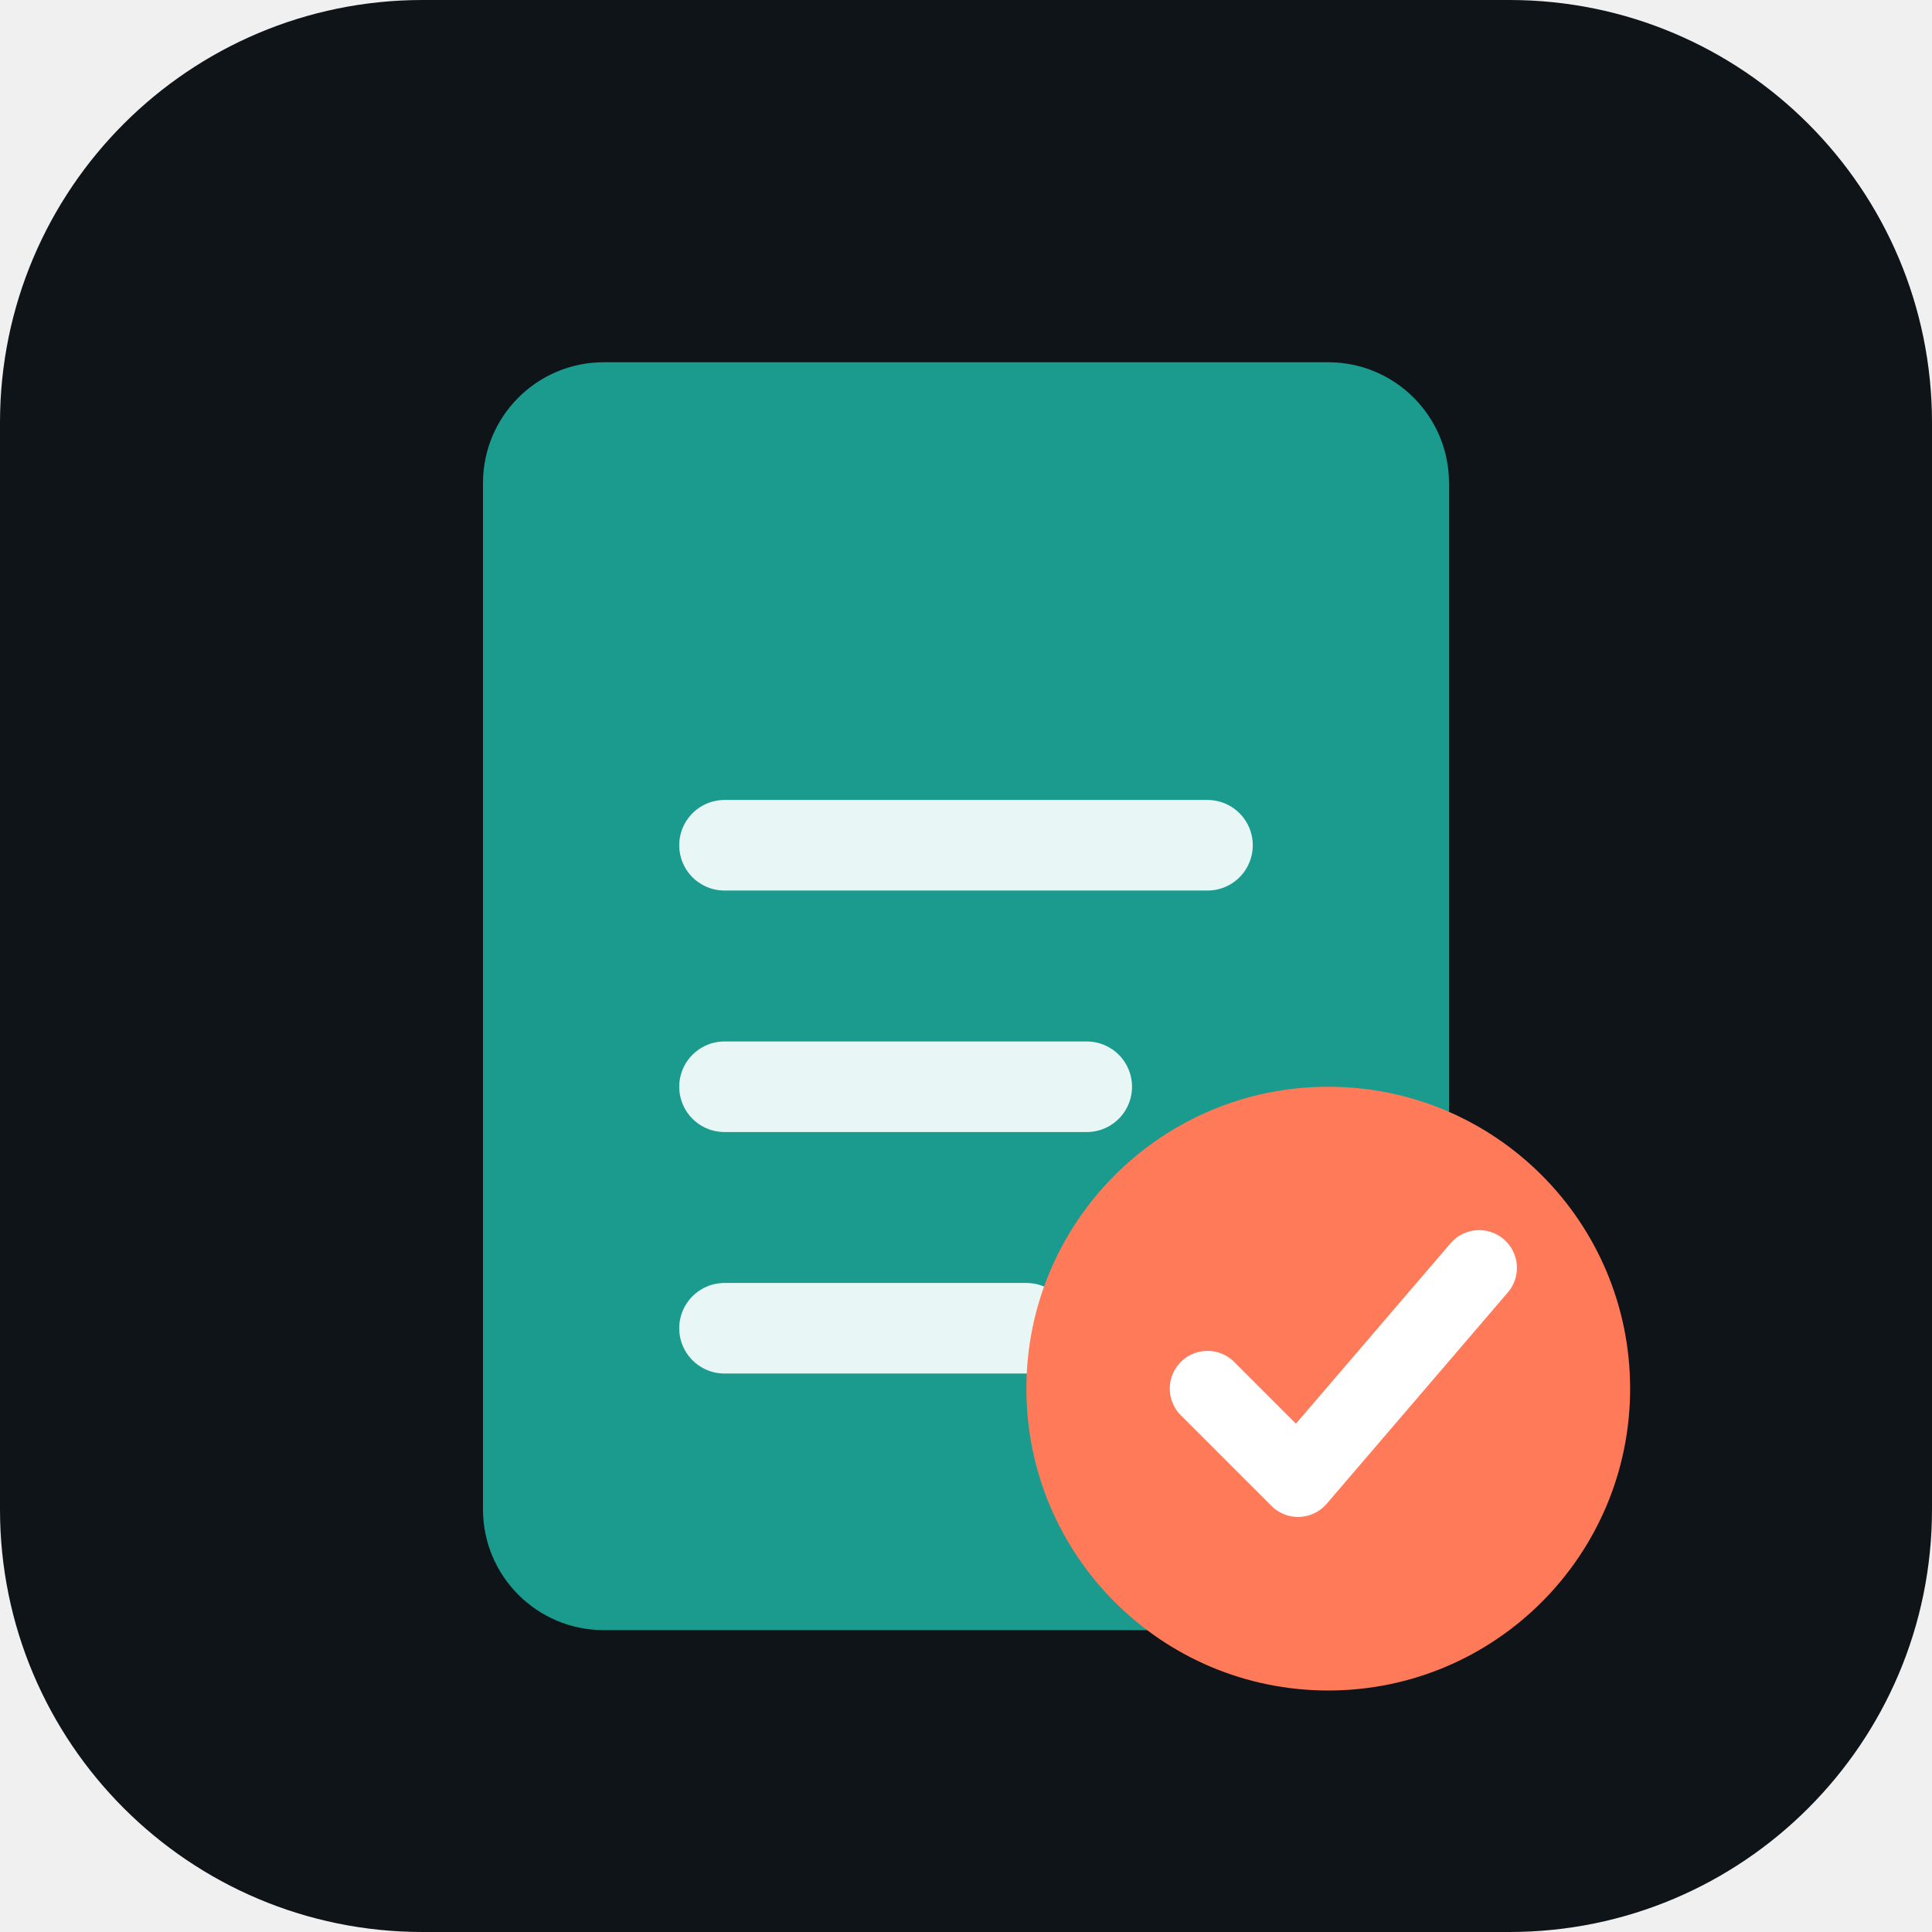
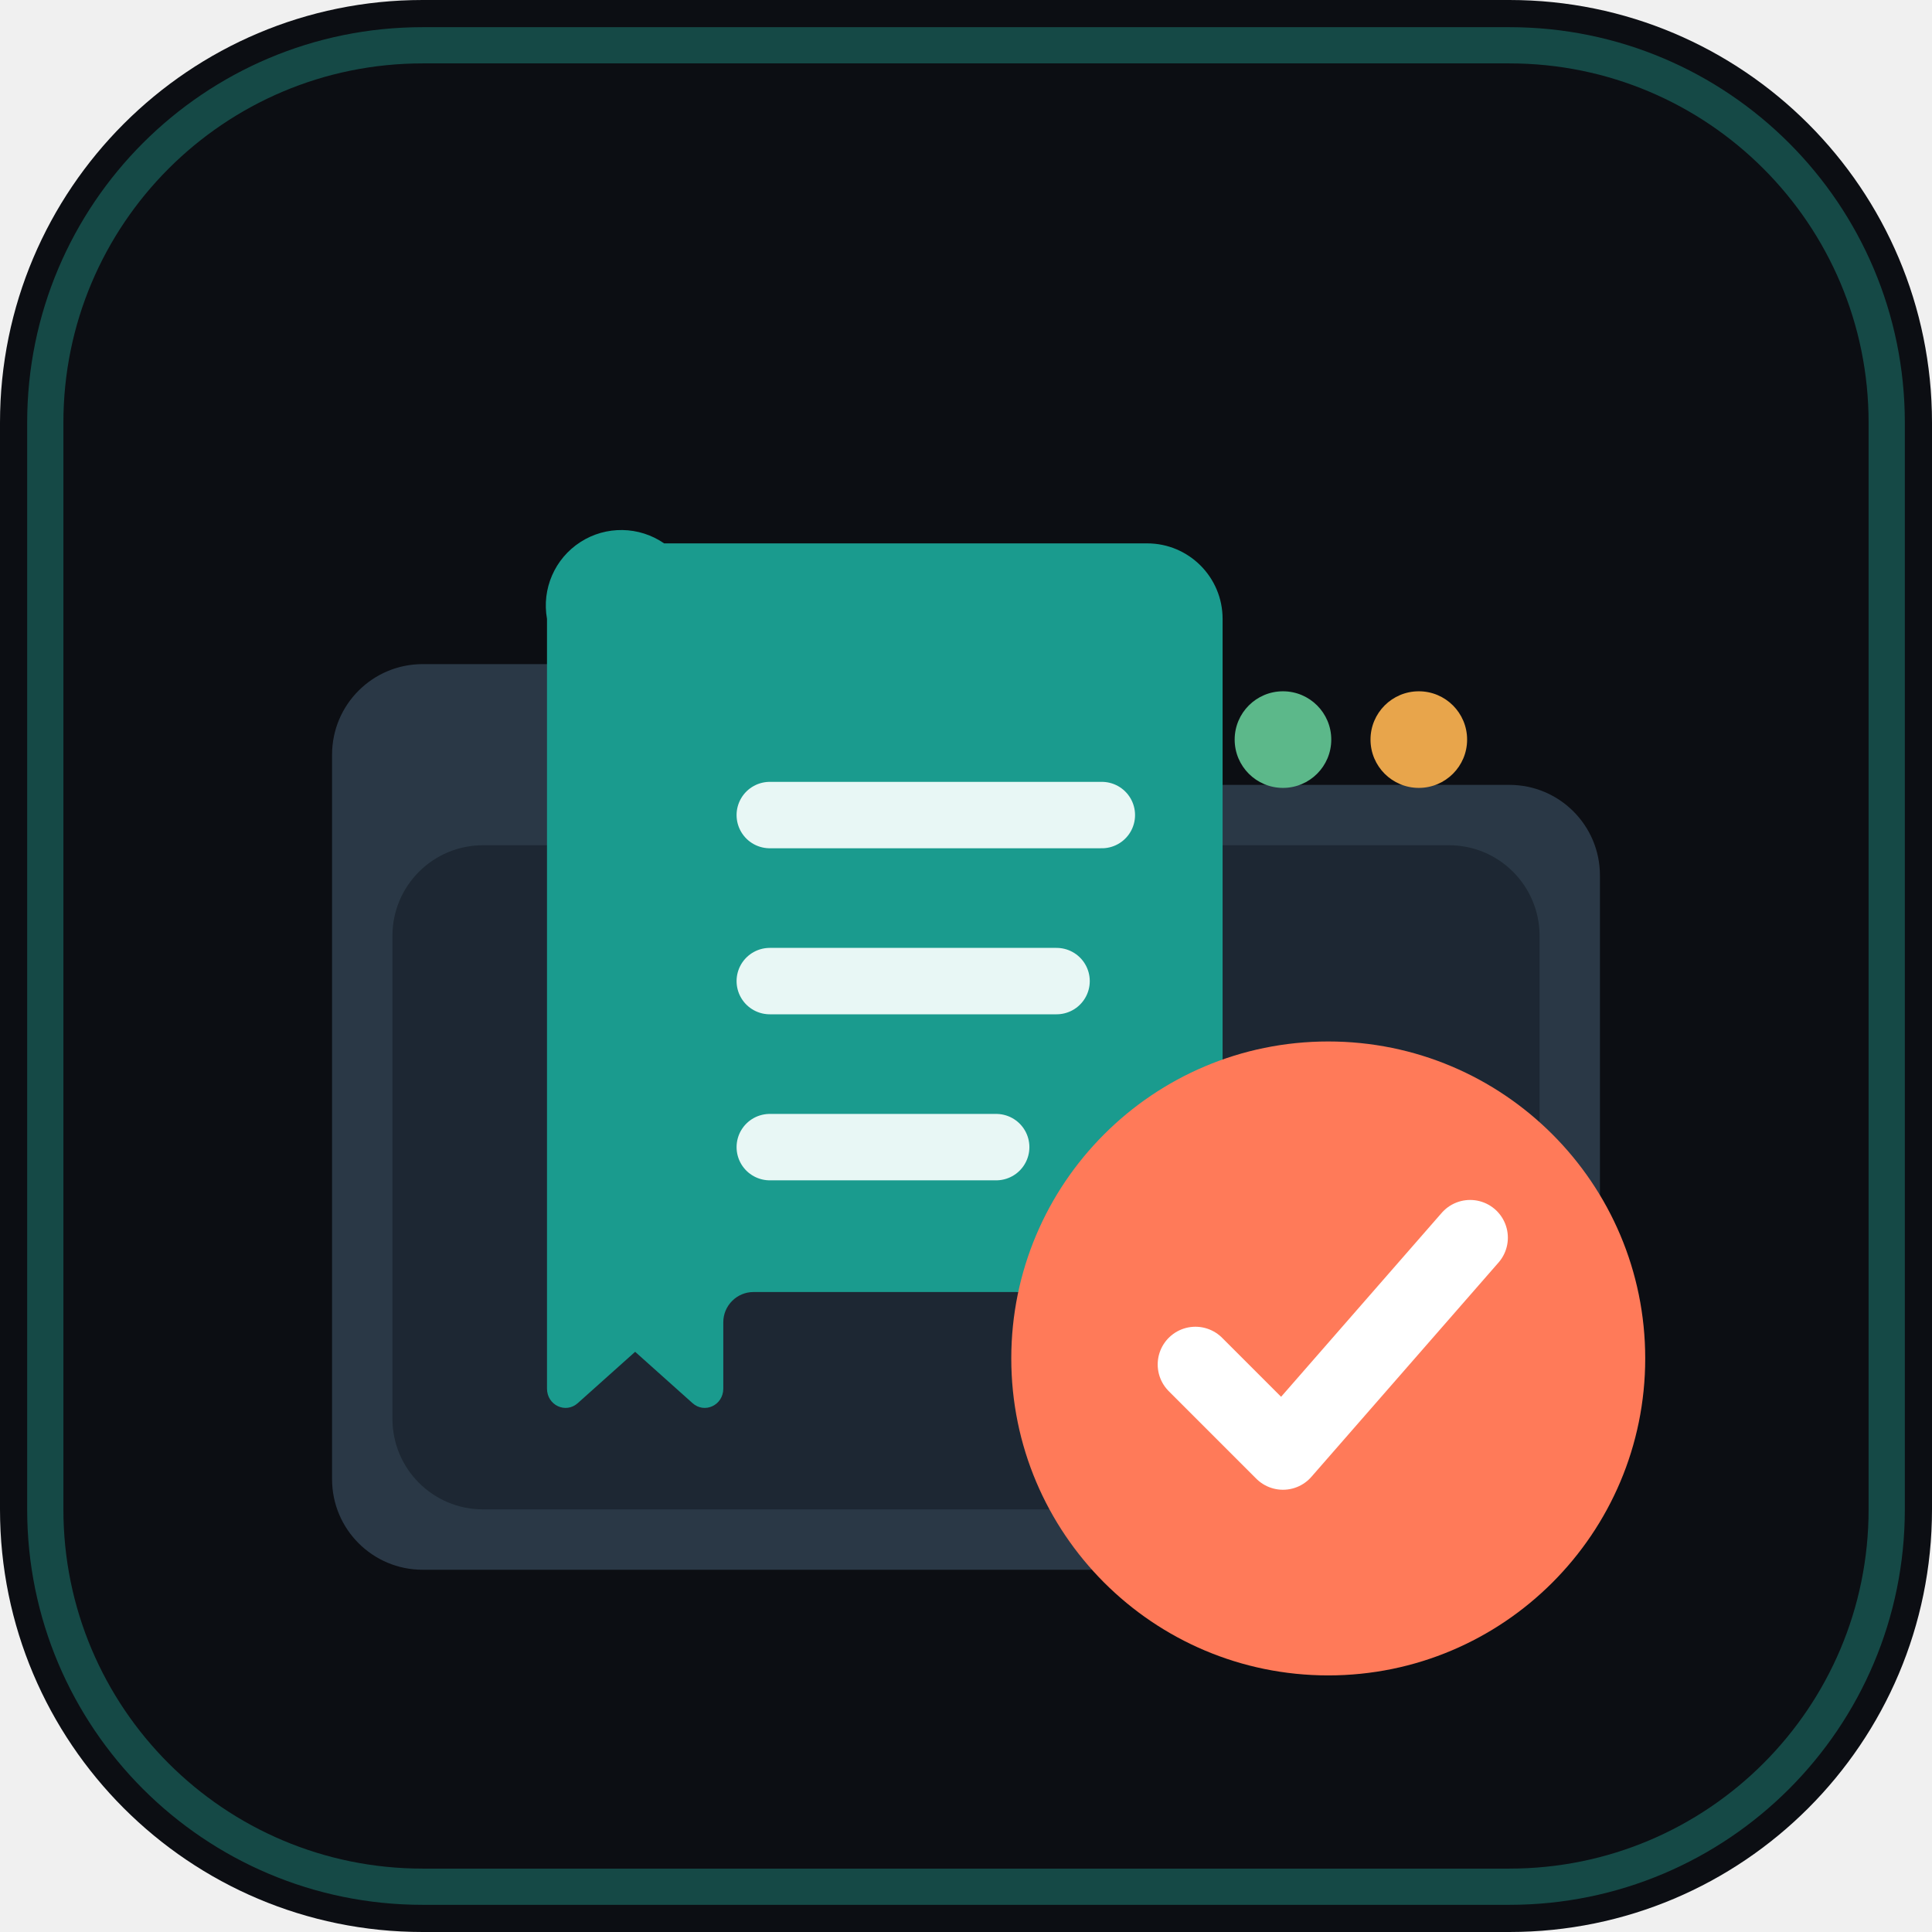
<svg xmlns="http://www.w3.org/2000/svg" viewBox="0 0 64 64">
-   <rect width="64" height="64" rx="14" fill="#0f1419" />
-   <rect x="16" y="12" width="32" height="42" rx="4" fill="#1a9b8e" />
-   <path d="M24 28h16M24 36h12M24 44h10" stroke="#e8f7f5" stroke-width="3" stroke-linecap="round" />
-   <circle cx="44" cy="46" r="10" fill="#ff7a59" />
-   <path d="M40 46l3 3 6-7" fill="none" stroke="#fff" stroke-width="2.5" stroke-linecap="round" stroke-linejoin="round" />
+   <rect width="64" height="64" rx="14" fill="#0c0e13" />
+   <rect x="1.5" y="1.5" width="61" height="61" rx="12.5" fill="none" stroke="rgba(45,212,191,0.3)" stroke-width="1.2" />
+   <path d="M14 22h14c1.2 0 1.8.4 2.4 1.2L32 26h18a3 3 0 0 1 3 3v20a3 3 0 0 1-3 3H14a3 3 0 0 1-3-3V25a3 3 0 0 1 3-3z" fill="#2a3846" />
+   <rect x="13" y="28" width="38" height="22" rx="3" fill="#121a22" opacity="0.55" />
+   <circle cx="38" cy="24.5" r="1.6" fill="#5b9fd4" />
+   <circle cx="42.5" cy="24.5" r="1.6" fill="#5cb88a" />
+   <circle cx="47" cy="24.5" r="1.6" fill="#e8a54b" />
+   <path d="M22 18h16a2.5 2.5 0 0 1 2.5 2.5V46c0 .55-.62.84-1.02.48l-1.9-1.7-1.9 1.7c-.4.36-1.02.07-1.02-.48v-2.2c0-.55-.45-1-1-1h-8.7c-.55 0-1 .45-1 1V46c0 .55-.62.84-1.02.48l-1.9-1.7-1.9 1.7c-.4.36-1.02.07-1.02-.48V20.5A2.5 2.5 0 0 1 22 18z" fill="#1a9b8e" />
+   <path d="M25.5 27h11M25.5 32.5h9.5M25.5 38h7.5" stroke="#e8f7f5" stroke-width="2.2" stroke-linecap="round" />
+   <circle cx="44" cy="45" r="10.5" fill="#ff7a59" />
+   <path d="M39.6 45.2l2.9 2.9 6.2-7.1" fill="none" stroke="#fff" stroke-width="2.5" stroke-linecap="round" stroke-linejoin="round" />
</svg>
